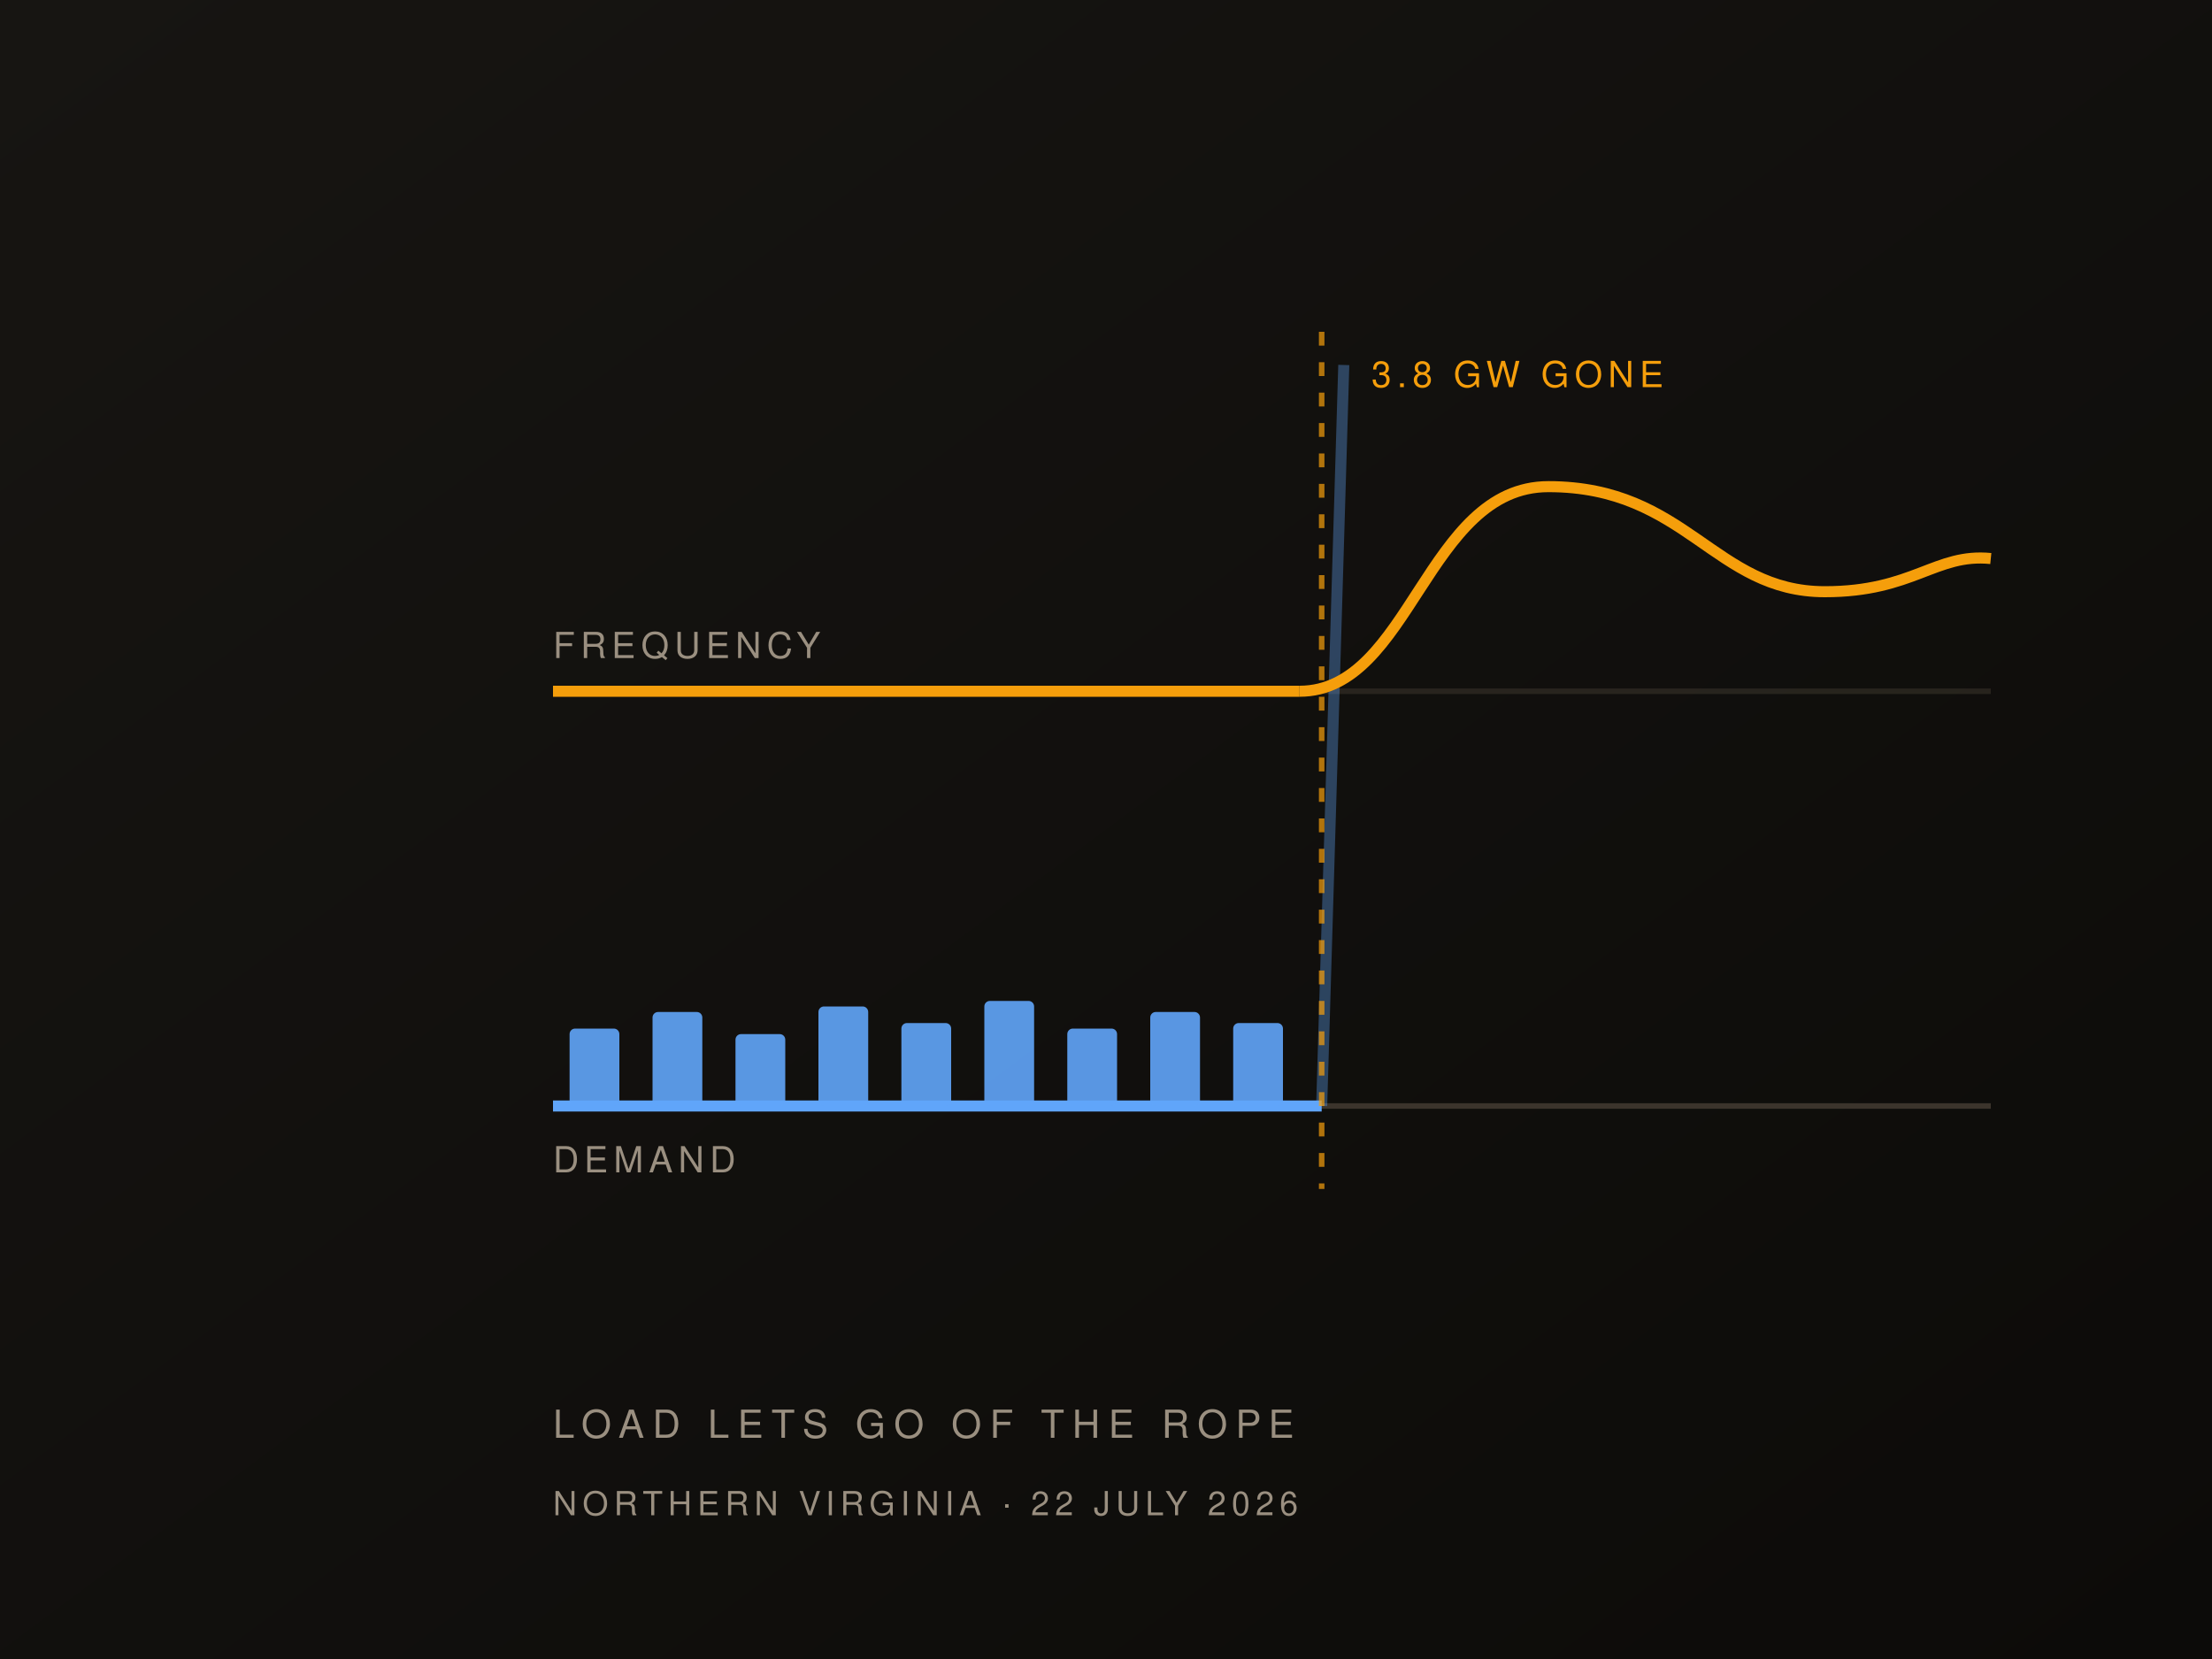
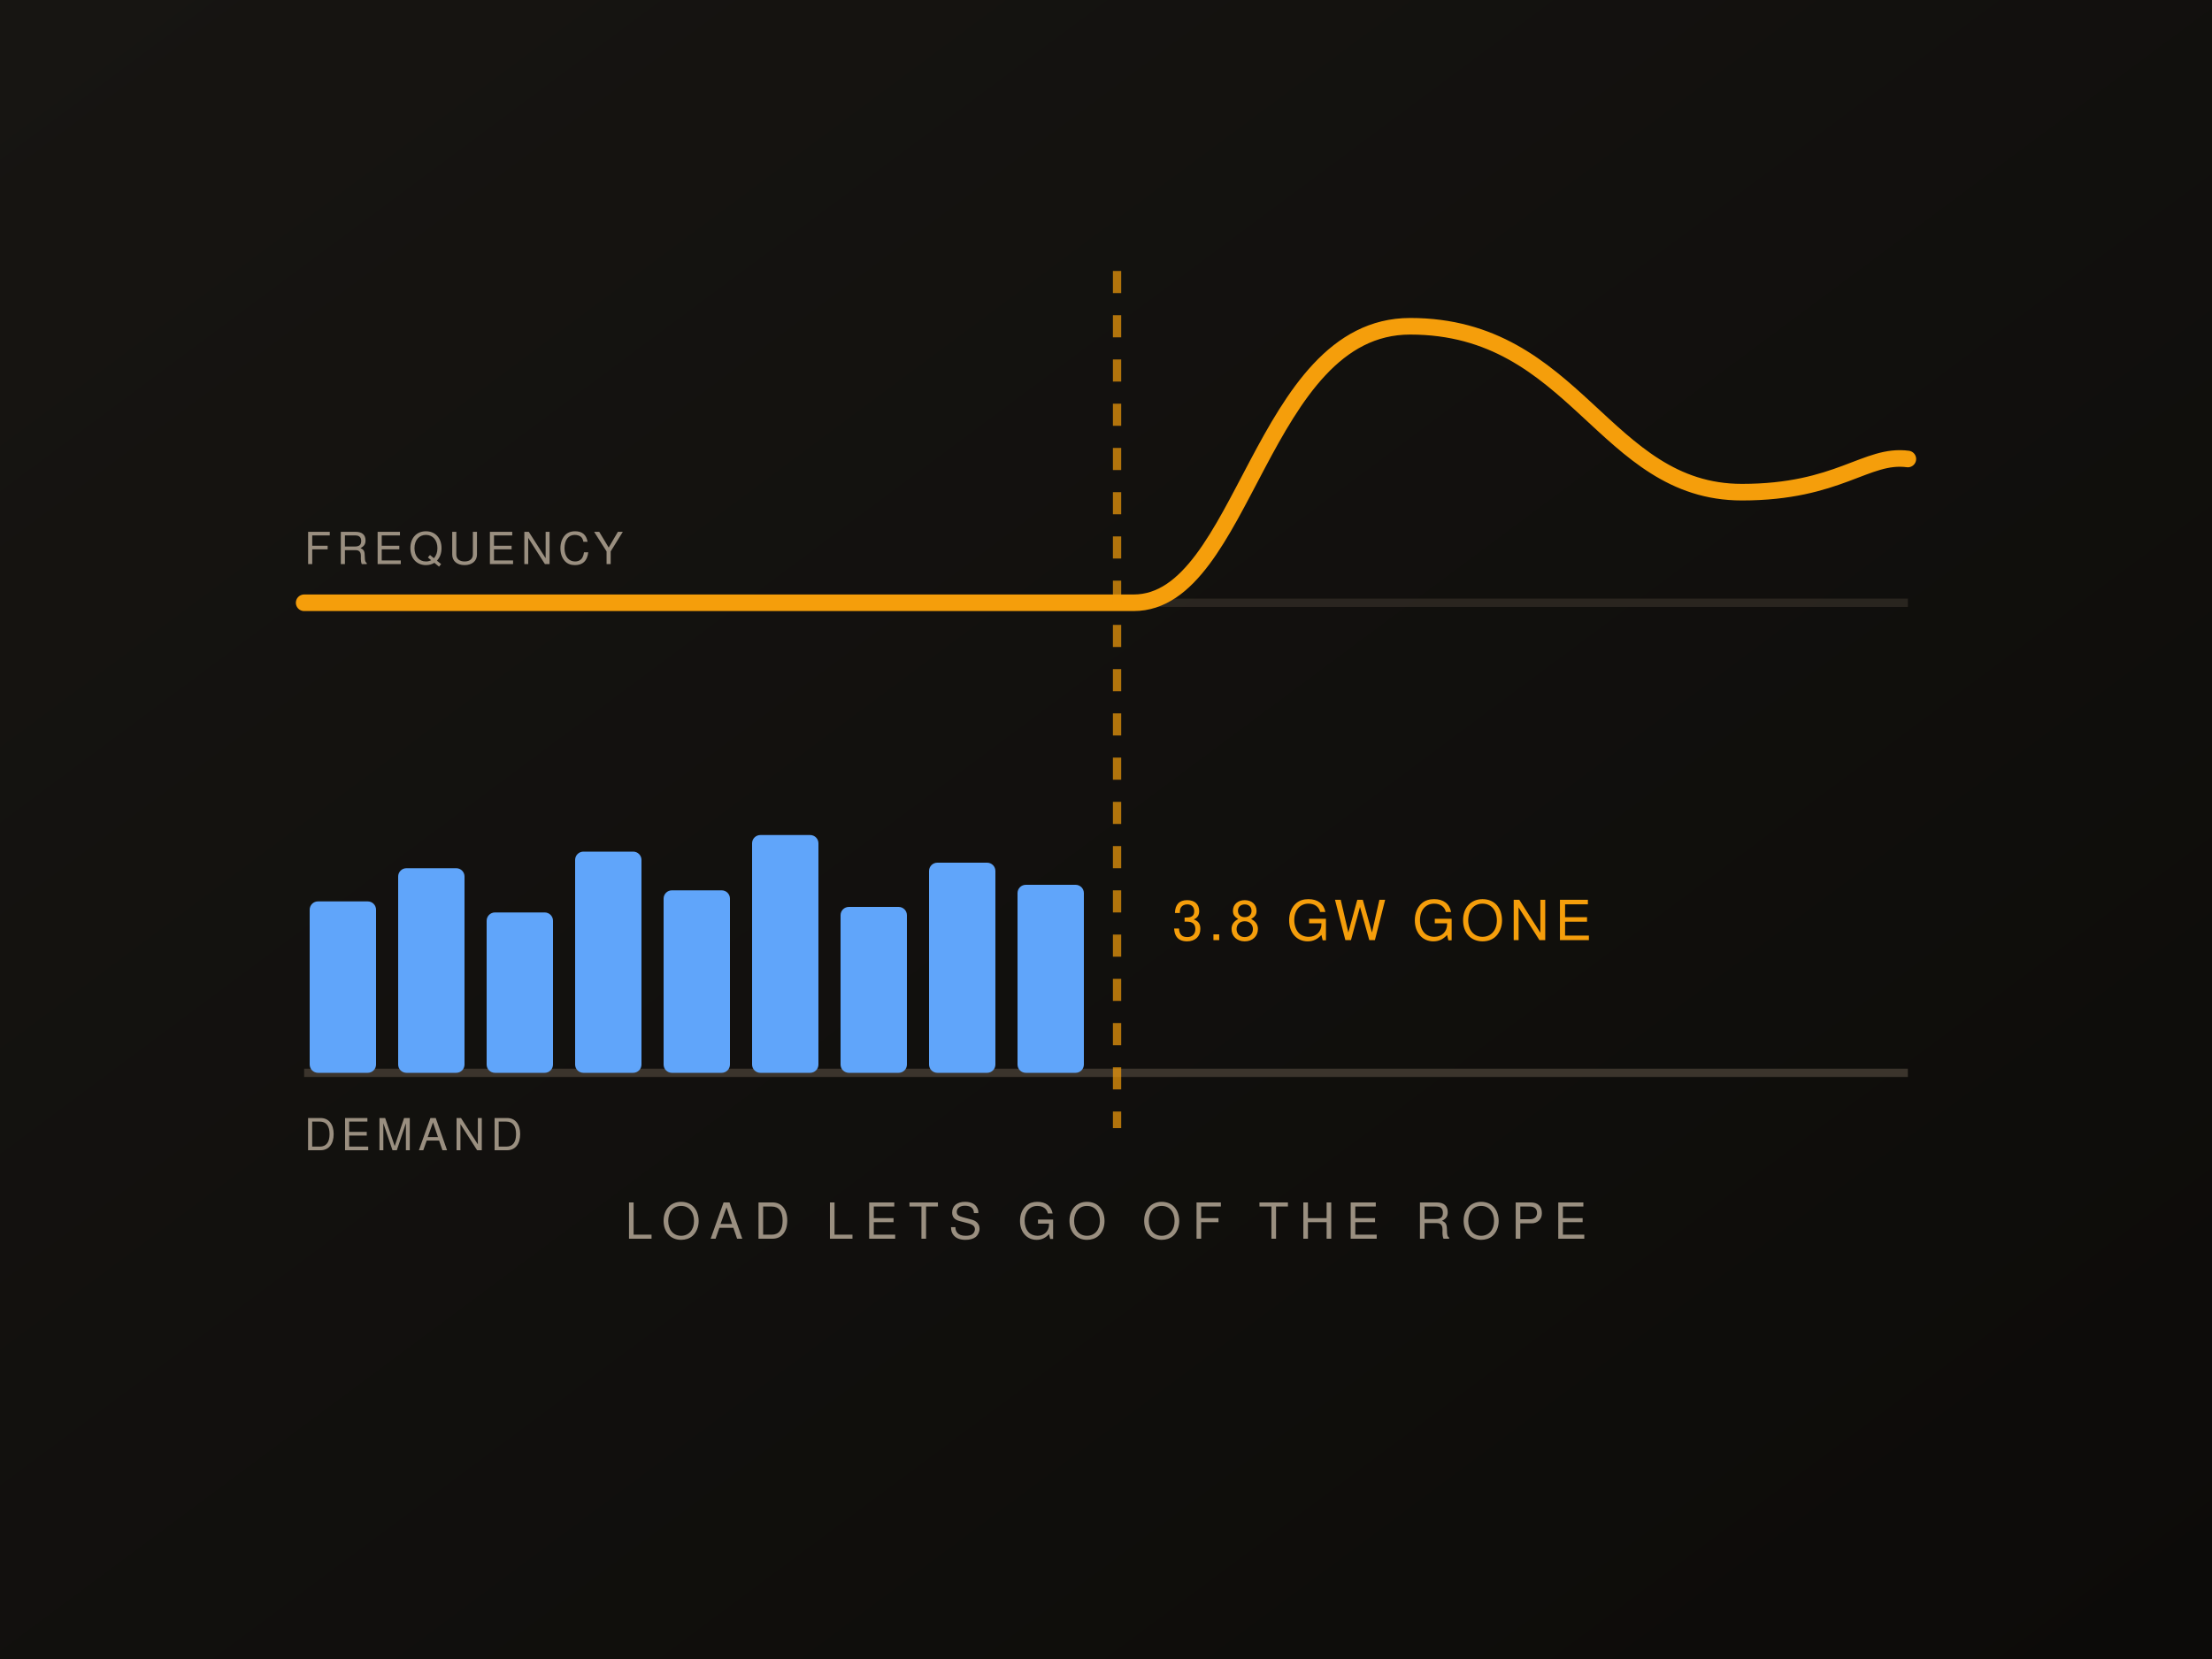
<svg xmlns="http://www.w3.org/2000/svg" viewBox="0 0 800 600">
  <defs>
    <linearGradient id="g" x1="0" y1="0" x2="1" y2="1">
      <stop offset="0" stop-color="#171512" />
      <stop offset="1" stop-color="#0c0b09" />
    </linearGradient>
  </defs>
  <rect width="800" height="600" fill="url(#g)" />
-   <g stroke="#3b342c" stroke-width="2" fill="none">
-     <path d="M200 400 H720" />
-     <path d="M200 250 H720" opacity=".55" />
+   <g transform="translate(0,-12)">
+     <g stroke="#3b342c" stroke-width="3">
+       <path d="M110 230 H690" opacity=".6" />
+       <path d="M110 400 H690" />
+     </g>
+     <text x="110" y="216" font-family="-apple-system,Helvetica,Arial,sans-serif" font-size="16" fill="#9a8f80" letter-spacing="2" text-anchor="start">FREQUENCY</text>
+     <text x="110" y="428" font-family="-apple-system,Helvetica,Arial,sans-serif" font-size="16" fill="#9a8f80" letter-spacing="2" text-anchor="start">DEMAND</text>
+     <g fill="#60a5fa">
+       <rect x="112" y="338" width="24" height="62" rx="3" />
+       <rect x="144" y="326" width="24" height="74" rx="3" />
+       <rect x="176" y="342" width="24" height="58" rx="3" />
+       <rect x="208" y="320" width="24" height="80" rx="3" />
+       <rect x="240" y="334" width="24" height="66" rx="3" />
+       <rect x="272" y="314" width="24" height="86" rx="3" />
+       <rect x="304" y="340" width="24" height="60" rx="3" />
+       <rect x="336" y="324" width="24" height="76" rx="3" />
+       <rect x="368" y="332" width="24" height="68" rx="3" />
+     </g>
+     <path d="M110 230 H410 C 450 230 456 130 510 130 C 570 130 580 190 630 190 C 665 190 675 176 690 178" stroke="#f59e0b" stroke-width="6" fill="none" stroke-linecap="round" />
+     <path d="M404 110 V420" stroke="#f59e0b" stroke-width="3" stroke-dasharray="8 8" opacity=".7" />
+     <text x="424" y="352" font-family="-apple-system,Helvetica,Arial,sans-serif" font-size="20" fill="#f59e0b" letter-spacing="2" text-anchor="start">3.8 GW GONE</text>
  </g>
-   <g font-family="-apple-system,Helvetica,Arial,sans-serif" font-size="13" fill="#9a8f80" letter-spacing="2">
-     <text x="200" y="238">FREQUENCY</text>
-     <text x="200" y="424">DEMAND</text>
-   </g>
-   <path d="M200 400 H470 L474 400 L478 400" stroke="#60a5fa" stroke-width="4" fill="none" />
-   <path d="M478 400 L486 132" stroke="#60a5fa" stroke-width="4" fill="none" opacity=".35" />
-   <g fill="#60a5fa" opacity=".9">
-     <rect x="206" y="372" width="18" height="28" rx="2" />
-     <rect x="236" y="366" width="18" height="34" rx="2" />
-     <rect x="266" y="374" width="18" height="26" rx="2" />
-     <rect x="296" y="364" width="18" height="36" rx="2" />
-     <rect x="326" y="370" width="18" height="30" rx="2" />
-     <rect x="356" y="362" width="18" height="38" rx="2" />
-     <rect x="386" y="372" width="18" height="28" rx="2" />
-     <rect x="416" y="366" width="18" height="34" rx="2" />
-     <rect x="446" y="370" width="18" height="30" rx="2" />
-   </g>
-   <path d="M200 250 Q 330 250 470 250" stroke="#f59e0b" stroke-width="4" fill="none" />
-   <path d="M470 250 C 510 250 516 176 560 176 C 610 176 620 214 660 214 C 692 214 700 200 720 202" stroke="#f59e0b" stroke-width="4" fill="none" />
-   <g stroke="#f59e0b" stroke-width="2" stroke-dasharray="5 6" fill="none" opacity=".7">
-     <path d="M478 120 V430" />
-   </g>
-   <g font-family="-apple-system,Helvetica,Arial,sans-serif" font-size="13" fill="#f59e0b" letter-spacing="2">
-     <text x="496" y="140">3.8 GW GONE</text>
-   </g>
-   <g font-family="-apple-system,Helvetica,Arial,sans-serif" font-size="14" fill="#9a8f80" letter-spacing="3">
-     <text x="200" y="520">LOAD LETS GO OF THE ROPE</text>
-   </g>
-   <g font-family="-apple-system,Helvetica,Arial,sans-serif" font-size="12" fill="#9a8f80" letter-spacing="2">
-     <text x="200" y="548">NORTHERN VIRGINIA · 22 JULY 2026</text>
-   </g>
+   <text x="400" y="448" font-family="-apple-system,Helvetica,Arial,sans-serif" font-size="18" fill="#9a8f80" letter-spacing="4" text-anchor="middle">LOAD LETS GO OF THE ROPE</text>
</svg>
